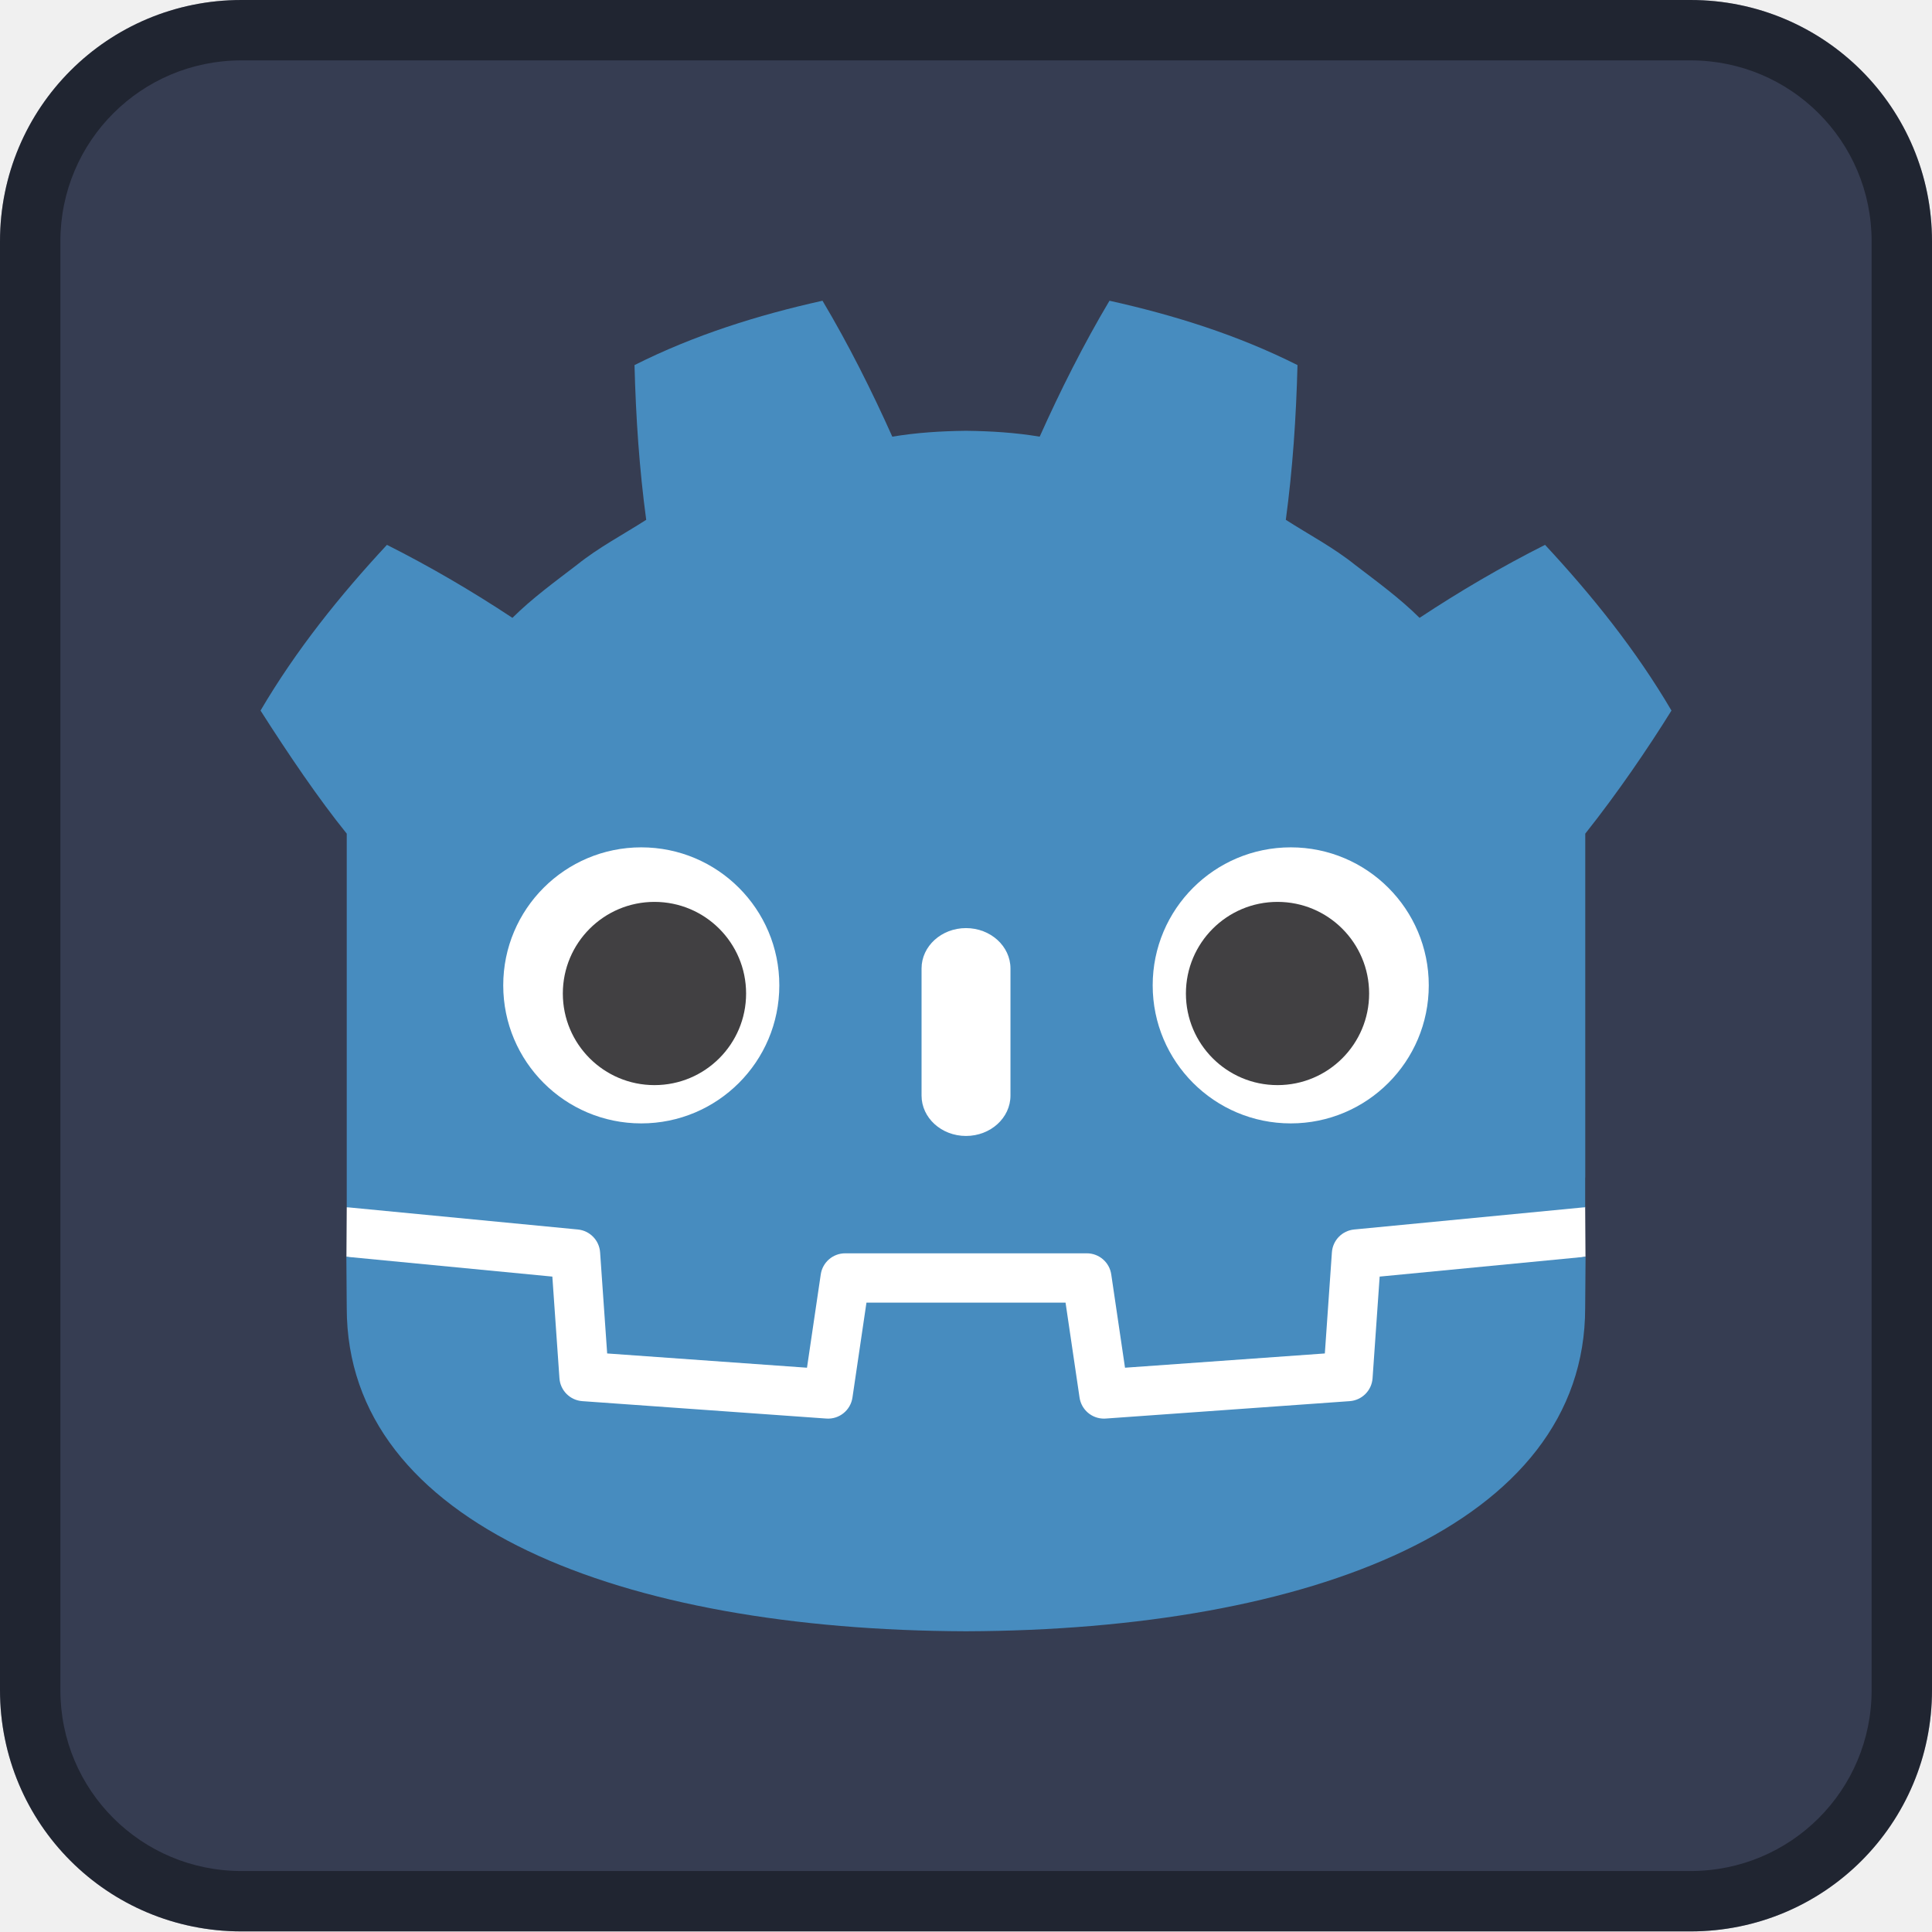
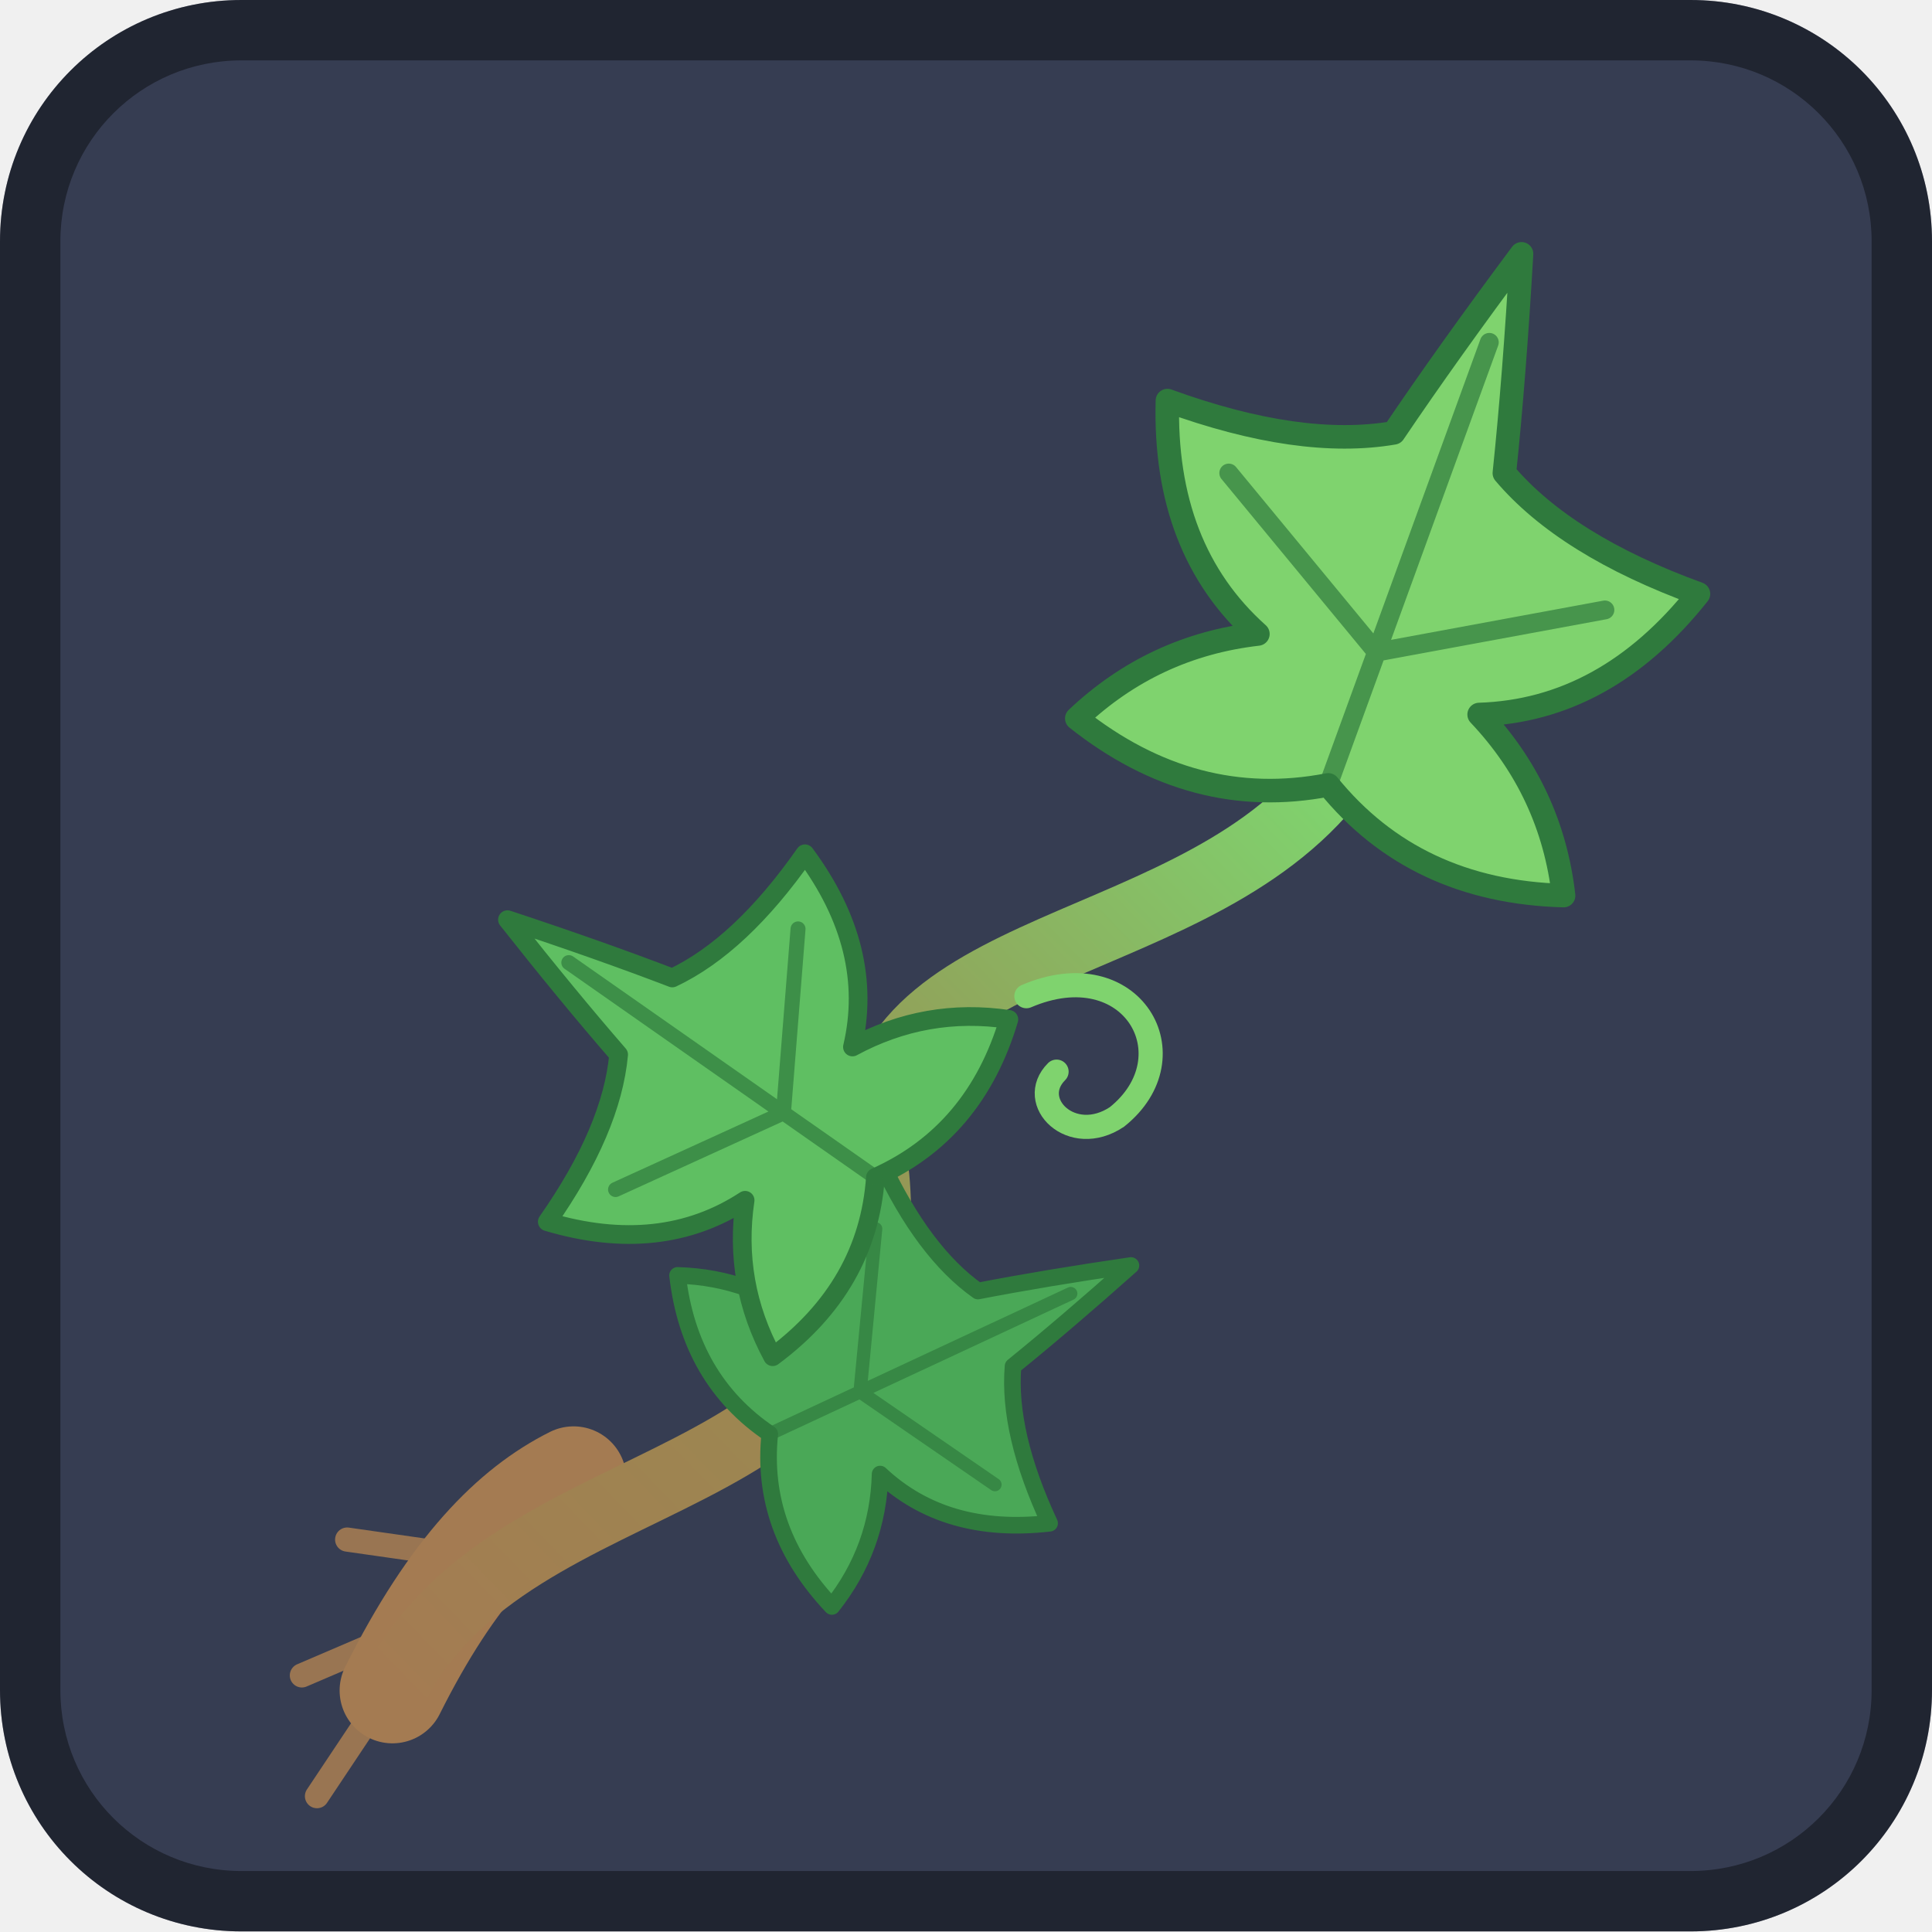
<svg xmlns="http://www.w3.org/2000/svg" height="128" width="128">
+   <defs>
+     <linearGradient id="stem" gradientUnits="userSpaceOnUse" x1="26" y1="112" x2="88" y2="52">
+       <stop offset="0" stop-color="#a47b52" />
+       <stop offset="0.45" stop-color="#9a8a50" />
+       <stop offset="1" stop-color="#7fd36e" />
+     </linearGradient>
+   </defs>
  <g transform="translate(32 32)">
    <path d="m-16-32c-8.86 0-16 7.13-16 15.99v95.98c0 8.86 7.13 15.99 16 15.99h96c8.86 0 16-7.13 16-15.99v-95.98c0-8.85-7.14-15.99-16-15.99z" fill="#363d52" />
    <path d="m-16-32c-8.86 0-16 7.13-16 15.99v95.98c0 8.86 7.13 15.99 16 15.99h96c8.86 0 16-7.13 16-15.99v-95.98c0-8.85-7.14-15.99-16-15.99zm0 4h96c6.64 0 12 5.35 12 11.99v95.98c0 6.64-5.35 11.99-12 11.99h-96c-6.64 0-12-5.35-12-11.99v-95.98c0-6.64 5.36-11.99 12-11.99z" fill-opacity=".4" />
  </g>
-   <g stroke-width="9.927" transform="matrix(.1007308 0 0 .1007308 12.42592 2.256365)">
-     <path d="m0 0s-.325 1.994-.515 1.976l-36.182-3.491c-2.879-.278-5.115-2.574-5.317-5.459l-.994-14.247-27.992-1.997-1.904 12.912c-.424 2.872-2.932 5.037-5.835 5.037h-38.188c-2.902 0-5.41-2.165-5.834-5.037l-1.905-12.912-27.992 1.997-.994 14.247c-.202 2.886-2.438 5.182-5.317 5.46l-36.2 3.49c-.187.018-.324-1.978-.511-1.978l-.049-7.83 30.658-4.944 1.004-14.374c.203-2.91 2.551-5.263 5.463-5.472l38.551-2.75c.146-.01.29-.016.434-.016 2.897 0 5.401 2.166 5.825 5.038l1.959 13.286h28.005l1.959-13.286c.423-2.871 2.93-5.037 5.831-5.037.142 0 .284.005.423.015l38.556 2.75c2.911.209 5.26 2.562 5.463 5.472l1.003 14.374 30.645 4.966z" fill="#fff" transform="matrix(4.162611 0 0 -4.162611 919.2406 771.6719)" />
-     <path d="m0 0v-47.514-6.035-5.492c.108-.001.216-.005.323-.015l36.196-3.49c1.896-.183 3.382-1.709 3.514-3.609l1.116-15.978 31.574-2.253 2.175 14.747c.282 1.912 1.922 3.329 3.856 3.329h38.188c1.933 0 3.573-1.417 3.855-3.329l2.175-14.747 31.575 2.253 1.115 15.978c.133 1.9 1.618 3.425 3.514 3.609l36.182 3.49c.107.01.214.014.322.015v4.711l.015.005v54.325c5.097 6.416 9.923 13.494 13.621 19.449-5.651 9.62-12.575 18.217-19.976 26.182-6.864-3.455-13.531-7.369-19.828-11.534-3.151 3.132-6.7 5.694-10.186 8.372-3.425 2.751-7.285 4.768-10.946 7.118 1.09 8.117 1.629 16.108 1.846 24.448-9.446 4.754-19.519 7.906-29.708 10.17-4.068-6.837-7.788-14.241-11.028-21.479-3.842.642-7.702.88-11.567.926v.006c-.027 0-.052-.006-.075-.006-.024 0-.049.006-.073.006v-.006c-3.872-.046-7.729-.284-11.572-.926-3.238 7.238-6.956 14.642-11.03 21.479-10.184-2.264-20.258-5.416-29.703-10.17.216-8.34.755-16.331 1.848-24.448-3.668-2.35-7.523-4.367-10.949-7.118-3.481-2.678-7.036-5.24-10.188-8.372-6.297 4.165-12.962 8.079-19.828 11.534-7.401-7.965-14.321-16.562-19.974-26.182 4.443-6.974 9.208-13.983 13.621-19.449z" fill="#478cbf" transform="matrix(4.162611 0 0 -4.162611 104.6989 525.907)" />
-     <path d="m0 0-1.121-16.063c-.135-1.936-1.675-3.477-3.611-3.616l-38.555-2.751c-.094-.007-.188-.01-.281-.01-1.916 0-3.569 1.406-3.852 3.33l-2.211 14.994h-31.459l-2.211-14.994c-.297-2.018-2.101-3.469-4.133-3.32l-38.555 2.751c-1.936.139-3.476 1.68-3.611 3.616l-1.121 16.063-32.547 3.138c.015-3.498.06-7.33.06-8.093 0-34.374 43.605-50.896 97.781-51.086h.066.067c54.176.19 97.766 16.712 97.766 51.086 0 .777.047 4.593.063 8.093z" fill="#478cbf" transform="matrix(4.162611 0 0 -4.162611 784.0714 817.2428)" />
-     <path d="m0 0c0-12.052-9.765-21.815-21.813-21.815-12.042 0-21.81 9.763-21.81 21.815 0 12.044 9.768 21.802 21.81 21.802 12.048 0 21.813-9.758 21.813-21.802" fill="#fff" transform="matrix(4.162611 0 0 -4.162611 389.2148 625.671)" />
-     <path d="m0 0c0-7.994-6.479-14.473-14.479-14.473-7.996 0-14.479 6.479-14.479 14.473s6.483 14.479 14.479 14.479c8 0 14.479-6.485 14.479-14.479" fill="#414042" transform="matrix(4.162611 0 0 -4.162611 367.3669 631.0568)" />
-     <path d="m0 0c-3.878 0-7.021 2.858-7.021 6.381v20.081c0 3.52 3.143 6.381 7.021 6.381s7.028-2.861 7.028-6.381v-20.081c0-3.523-3.15-6.381-7.028-6.381" fill="#fff" transform="matrix(4.162611 0 0 -4.162611 511.9934 724.7395)" />
-     <path d="m0 0c0-12.052 9.765-21.815 21.815-21.815 12.041 0 21.808 9.763 21.808 21.815 0 12.044-9.767 21.802-21.808 21.802-12.05 0-21.815-9.758-21.815-21.802" fill="#fff" transform="matrix(4.162611 0 0 -4.162611 634.7871 625.671)" />
-     <path d="m0 0c0-7.994 6.477-14.473 14.471-14.473 8.002 0 14.479 6.479 14.479 14.473s-6.477 14.479-14.479 14.479c-7.994 0-14.471-6.485-14.471-14.479" fill="#414042" transform="matrix(4.162611 0 0 -4.162611 656.6406 631.0568)" />
+   <g stroke="#a47b52" stroke-width="1.6" stroke-linecap="round" fill="none" opacity="0.9">
+     <path d="M27 108 l-7 3" />
+     <path d="M30 103 l-7 -1" />
+     <path d="M25 113 l-4 6" />
+   </g>
+   <path d="M26 112 C 30 104, 34 100, 38 98" fill="none" stroke="#a47b52" stroke-width="7" stroke-linecap="round" />
+   <path d="M26 112 C 34 96, 60 100, 58 78 C 56 62, 78 64, 88 52" fill="none" stroke="url(#stem)" stroke-width="4.5" stroke-linecap="round" />
+   <path d="M68 66 c7 -3 11 4 6 8 c-3 2 -6 -1 -4 -3" fill="none" stroke="#7fd36e" stroke-width="1.6" stroke-linecap="round" />
+   <g transform="translate(51 95) rotate(65) scale(0.55)">
+     <path d="M0 0 Q-10 6 -22 2 Q-18 -6 -10 -10 Q-20 -14 -24 -26 Q-12 -26 -5 -30 Q-3 -38 0 -48 Q3 -38 5 -30 Q12 -26 24 -26 Q20 -14 10 -10 Q18 -6 22 2 Q10 6 0 0 Z" fill="#4aa857" stroke="#2f7a3d" stroke-width="2" stroke-linejoin="round" />
+     <path d="M0 0 L0 -40 M0 -12 L-17 -22 M0 -12 L17 -22" stroke="#2f7a3d" stroke-width="1.6" stroke-linecap="round" fill="none" opacity="0.7" />
+   </g>
+   <g transform="translate(58 78) rotate(-55) scale(0.62)">
+     <path d="M0 0 Q-10 6 -22 2 Q-18 -6 -10 -10 Q-20 -14 -24 -26 Q-12 -26 -5 -30 Q-3 -38 0 -48 Q3 -38 5 -30 Q12 -26 24 -26 Q20 -14 10 -10 Q18 -6 22 2 Q10 6 0 0 Z" fill="#5fbf62" stroke="#2f7a3d" stroke-width="2" stroke-linejoin="round" />
+     <path d="M0 0 L0 -40 M0 -12 L-17 -22 M0 -12 L17 -22" stroke="#2f7a3d" stroke-width="1.6" stroke-linecap="round" fill="none" opacity="0.7" />
+   </g>
+   <g transform="translate(88 52) rotate(20) scale(0.78)">
+     <path d="M0 0 Q-10 6 -22 2 Q-18 -6 -10 -10 Q-20 -14 -24 -26 Q-12 -26 -5 -30 Q-3 -38 0 -48 Q3 -38 5 -30 Q12 -26 24 -26 Q20 -14 10 -10 Q18 -6 22 2 Q10 6 0 0 Z" fill="#7fd36e" stroke="#2f7a3d" stroke-width="2" stroke-linejoin="round" />
+     <path d="M0 0 L0 -40 M0 -12 L-17 -22 M0 -12 L17 -22" stroke="#2f7a3d" stroke-width="1.6" stroke-linecap="round" fill="none" opacity="0.7" />
  </g>
</svg>
